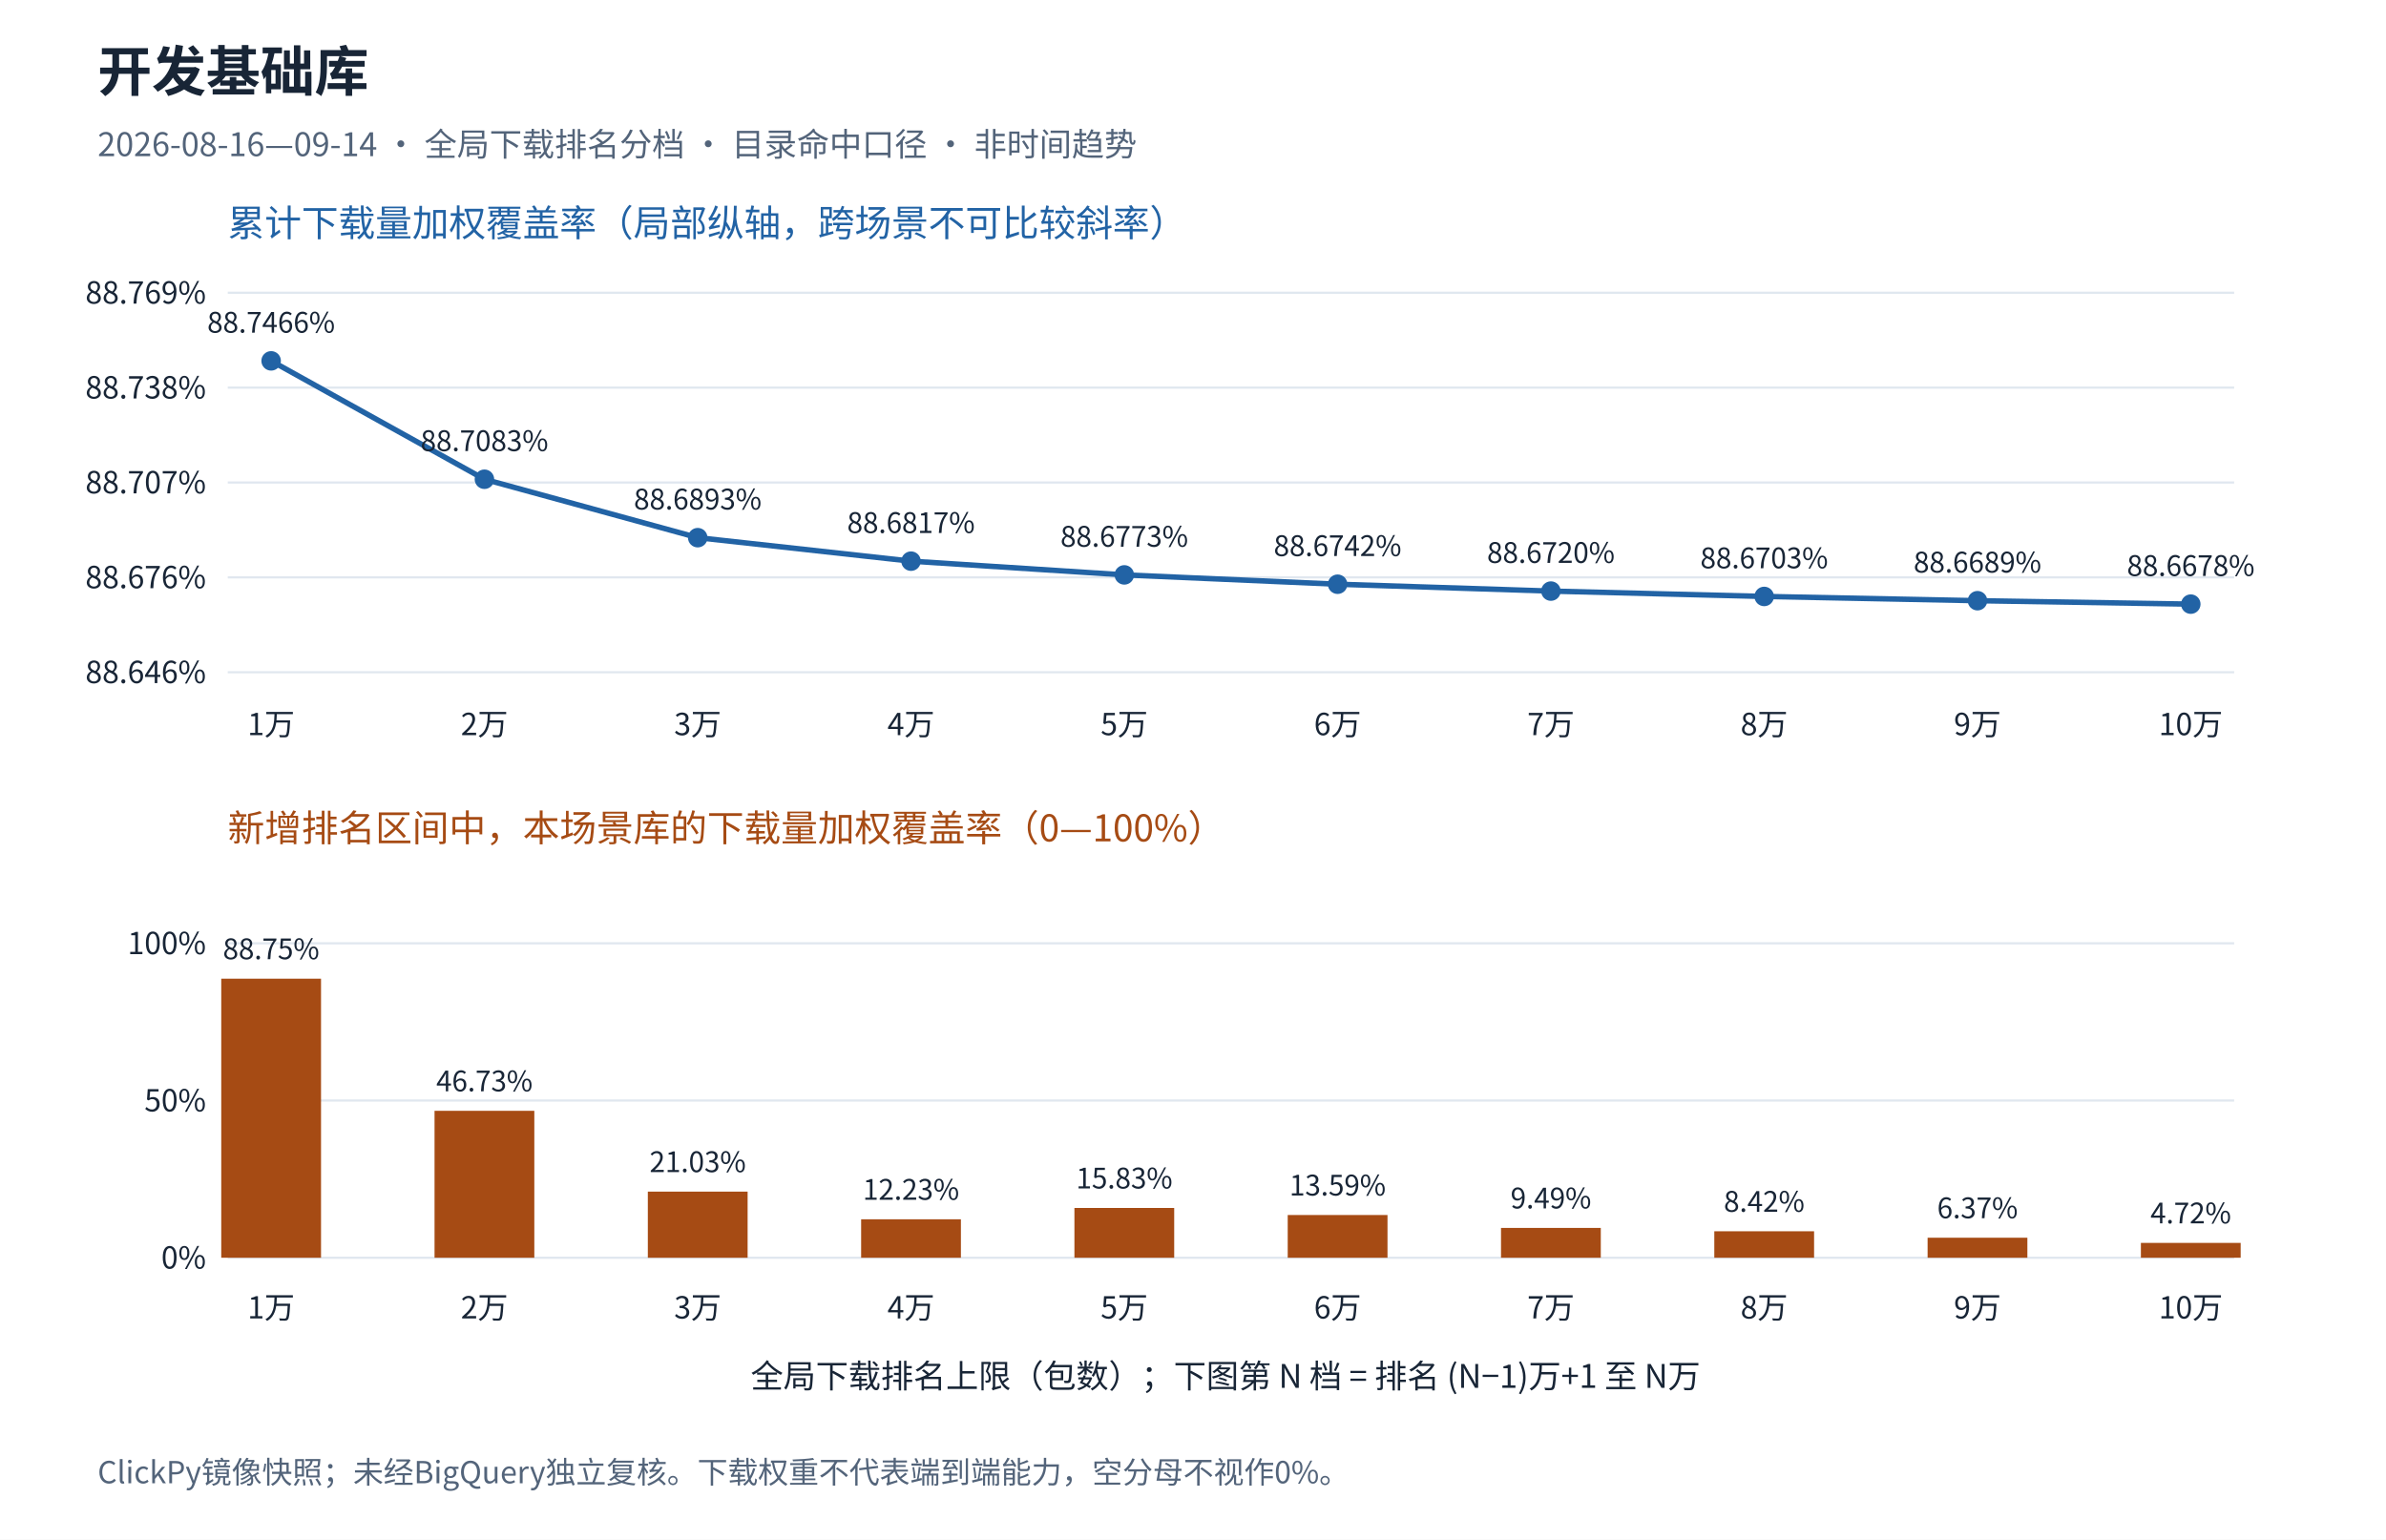
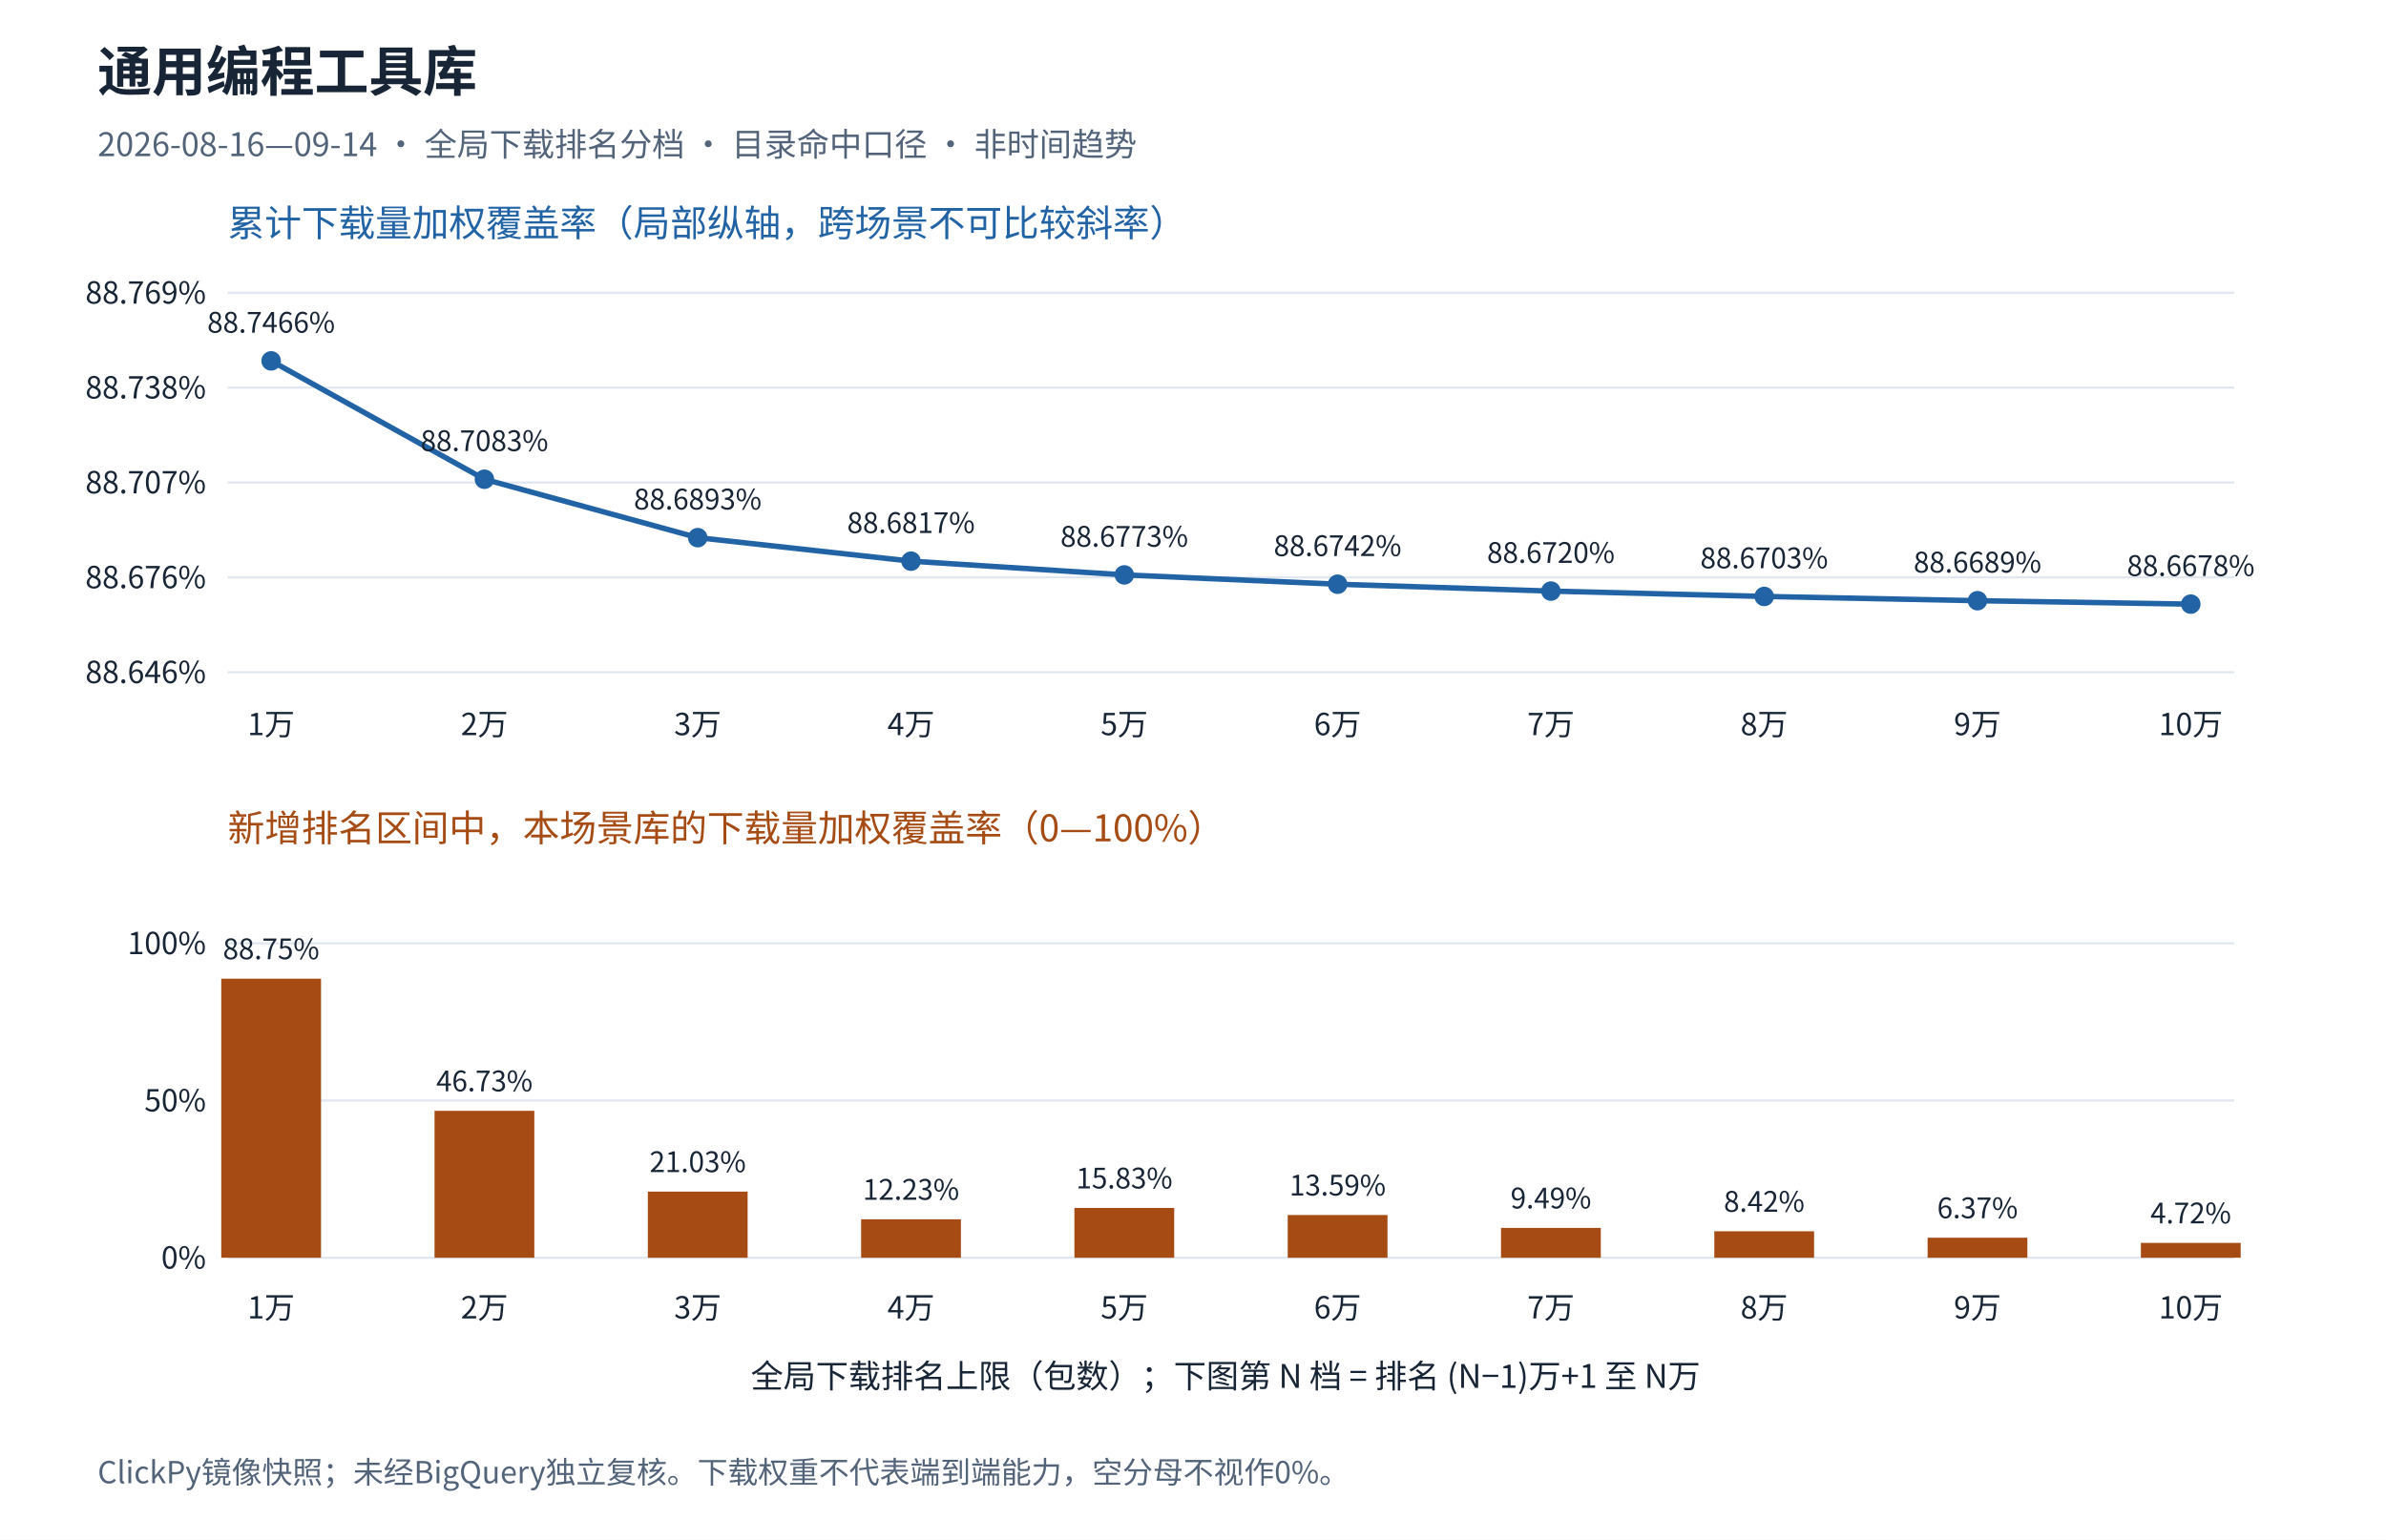
<svg xmlns="http://www.w3.org/2000/svg" width="1100" height="710" viewBox="0 0 1100 710" role="img" aria-labelledby="title desc">
  <rect width="1100" height="710" fill="white" />
  <g font-family="Microsoft YaHei, Noto Sans CJK SC, sans-serif" fill="#182536">
-     <text x="45" y="42" font-size="25" font-weight="700">开发基础库</text>
+     <text x="45" y="42" font-size="25" font-weight="700">通用编程工具库</text>
    <text x="45" y="72" font-size="15" fill="#53647a">2026-08-16—09-14 · 全局下载排名分档 · 目录命中口径 · 非时间趋势</text>
    <text x="105" y="109" font-size="17" fill="#2263a5">累计下载量加权覆盖率（局部纵轴，跨场景不可比较斜率）</text>
    <path d="M105,310H1030" stroke="#e0e7ef" />
    <text x="95" y="315" text-anchor="end" font-size="14">88.646%</text>
    <path d="M105,266.25H1030" stroke="#e0e7ef" />
    <text x="95" y="271.25" text-anchor="end" font-size="14">88.676%</text>
    <path d="M105,222.5H1030" stroke="#e0e7ef" />
    <text x="95" y="227.5" text-anchor="end" font-size="14">88.707%</text>
    <path d="M105,178.75H1030" stroke="#e0e7ef" />
    <text x="95" y="183.75" text-anchor="end" font-size="14">88.738%</text>
    <path d="M105,135H1030" stroke="#e0e7ef" />
    <text x="95" y="140" text-anchor="end" font-size="14">88.769%</text>
    <polyline points="125,166.41 223.333,220.998 321.667,247.941 420,258.774 518.333,265.107 616.667,269.411 715,272.578 813.333,275.046 911.667,277.007 1010,278.59" fill="none" stroke="#2263a5" stroke-width="2.5" />
    <circle cx="125" cy="166.41" r="4.5" fill="#2263a5" />
    <text x="125" y="153.41" text-anchor="middle" font-size="13">88.7466%</text>
    <circle cx="223.333" cy="220.998" r="4.5" fill="#2263a5" />
    <text x="223.333" y="207.998" text-anchor="middle" font-size="13">88.7083%</text>
    <circle cx="321.667" cy="247.941" r="4.5" fill="#2263a5" />
    <text x="321.667" y="234.941" text-anchor="middle" font-size="13">88.6893%</text>
    <circle cx="420" cy="258.774" r="4.5" fill="#2263a5" />
    <text x="420" y="245.774" text-anchor="middle" font-size="13">88.6817%</text>
    <circle cx="518.333" cy="265.107" r="4.5" fill="#2263a5" />
    <text x="518.333" y="252.107" text-anchor="middle" font-size="13">88.6773%</text>
    <circle cx="616.667" cy="269.411" r="4.5" fill="#2263a5" />
    <text x="616.667" y="256.411" text-anchor="middle" font-size="13">88.6742%</text>
    <circle cx="715" cy="272.578" r="4.5" fill="#2263a5" />
    <text x="715" y="259.578" text-anchor="middle" font-size="13">88.6720%</text>
    <circle cx="813.333" cy="275.046" r="4.5" fill="#2263a5" />
    <text x="813.333" y="262.046" text-anchor="middle" font-size="13">88.6703%</text>
    <circle cx="911.667" cy="277.007" r="4.5" fill="#2263a5" />
    <text x="911.667" y="264.007" text-anchor="middle" font-size="13">88.6689%</text>
    <circle cx="1010" cy="278.59" r="4.5" fill="#2263a5" />
    <text x="1010" y="265.59" text-anchor="middle" font-size="13">88.6678%</text>
    <text x="105" y="388" font-size="17" fill="#a64b14">新增排名区间中，本场景库的下载量加权覆盖率（0—100%）</text>
    <path d="M105,580H1030" stroke="#e0e7ef" />
    <text x="95" y="585" text-anchor="end" font-size="14">0%</text>
    <path d="M105,507.5H1030" stroke="#e0e7ef" />
    <text x="95" y="512.5" text-anchor="end" font-size="14">50%</text>
    <path d="M105,435H1030" stroke="#e0e7ef" />
    <text x="95" y="440" text-anchor="end" font-size="14">100%</text>
    <rect x="102" y="451.317" width="46" height="128.683" fill="#a64b14" />
    <text x="125" y="442.317" text-anchor="middle" font-size="13">88.75%</text>
    <text x="125" y="608" text-anchor="middle" font-size="14">1万</text>
    <text x="125" y="339" text-anchor="middle" font-size="14">1万</text>
    <rect x="200.333" y="512.244" width="46" height="67.756" fill="#a64b14" />
    <text x="223.333" y="503.244" text-anchor="middle" font-size="13">46.73%</text>
    <text x="223.333" y="608" text-anchor="middle" font-size="14">2万</text>
    <text x="223.333" y="339" text-anchor="middle" font-size="14">2万</text>
    <rect x="298.667" y="549.506" width="46" height="30.494" fill="#a64b14" />
    <text x="321.667" y="540.506" text-anchor="middle" font-size="13">21.03%</text>
    <text x="321.667" y="608" text-anchor="middle" font-size="14">3万</text>
    <text x="321.667" y="339" text-anchor="middle" font-size="14">3万</text>
    <rect x="397" y="562.266" width="46" height="17.734" fill="#a64b14" />
    <text x="420" y="553.266" text-anchor="middle" font-size="13">12.23%</text>
    <text x="420" y="608" text-anchor="middle" font-size="14">4万</text>
    <text x="420" y="339" text-anchor="middle" font-size="14">4万</text>
    <rect x="495.333" y="557.04" width="46" height="22.96" fill="#a64b14" />
    <text x="518.333" y="548.04" text-anchor="middle" font-size="13">15.83%</text>
    <text x="518.333" y="608" text-anchor="middle" font-size="14">5万</text>
    <text x="518.333" y="339" text-anchor="middle" font-size="14">5万</text>
    <rect x="593.667" y="560.292" width="46" height="19.708" fill="#a64b14" />
    <text x="616.667" y="551.292" text-anchor="middle" font-size="13">13.59%</text>
    <text x="616.667" y="608" text-anchor="middle" font-size="14">6万</text>
    <text x="616.667" y="339" text-anchor="middle" font-size="14">6万</text>
    <rect x="692" y="566.245" width="46" height="13.755" fill="#a64b14" />
    <text x="715" y="557.245" text-anchor="middle" font-size="13">9.49%</text>
    <text x="715" y="608" text-anchor="middle" font-size="14">7万</text>
    <text x="715" y="339" text-anchor="middle" font-size="14">7万</text>
    <rect x="790.333" y="567.793" width="46" height="12.207" fill="#a64b14" />
    <text x="813.333" y="558.793" text-anchor="middle" font-size="13">8.42%</text>
    <text x="813.333" y="608" text-anchor="middle" font-size="14">8万</text>
    <text x="813.333" y="339" text-anchor="middle" font-size="14">8万</text>
    <rect x="888.667" y="570.768" width="46" height="9.232" fill="#a64b14" />
    <text x="911.667" y="561.768" text-anchor="middle" font-size="13">6.37%</text>
    <text x="911.667" y="608" text-anchor="middle" font-size="14">9万</text>
    <text x="911.667" y="339" text-anchor="middle" font-size="14">9万</text>
    <rect x="987" y="573.152" width="46" height="6.848" fill="#a64b14" />
    <text x="1010" y="564.152" text-anchor="middle" font-size="13">4.72%</text>
    <text x="1010" y="608" text-anchor="middle" font-size="14">10万</text>
    <text x="1010" y="339" text-anchor="middle" font-size="14">10万</text>
    <text x="565" y="640" text-anchor="middle" font-size="15">全局下载排名上限（包数）；下图第 N 档 = 排名 (N−1)万+1 至 N万</text>
    <text x="45" y="684" font-size="14" fill="#53647a">ClickPy镜像快照；未经BigQuery独立复核。下载权重不代表端到端能力，空分母不视作0%。</text>
  </g>
</svg>
